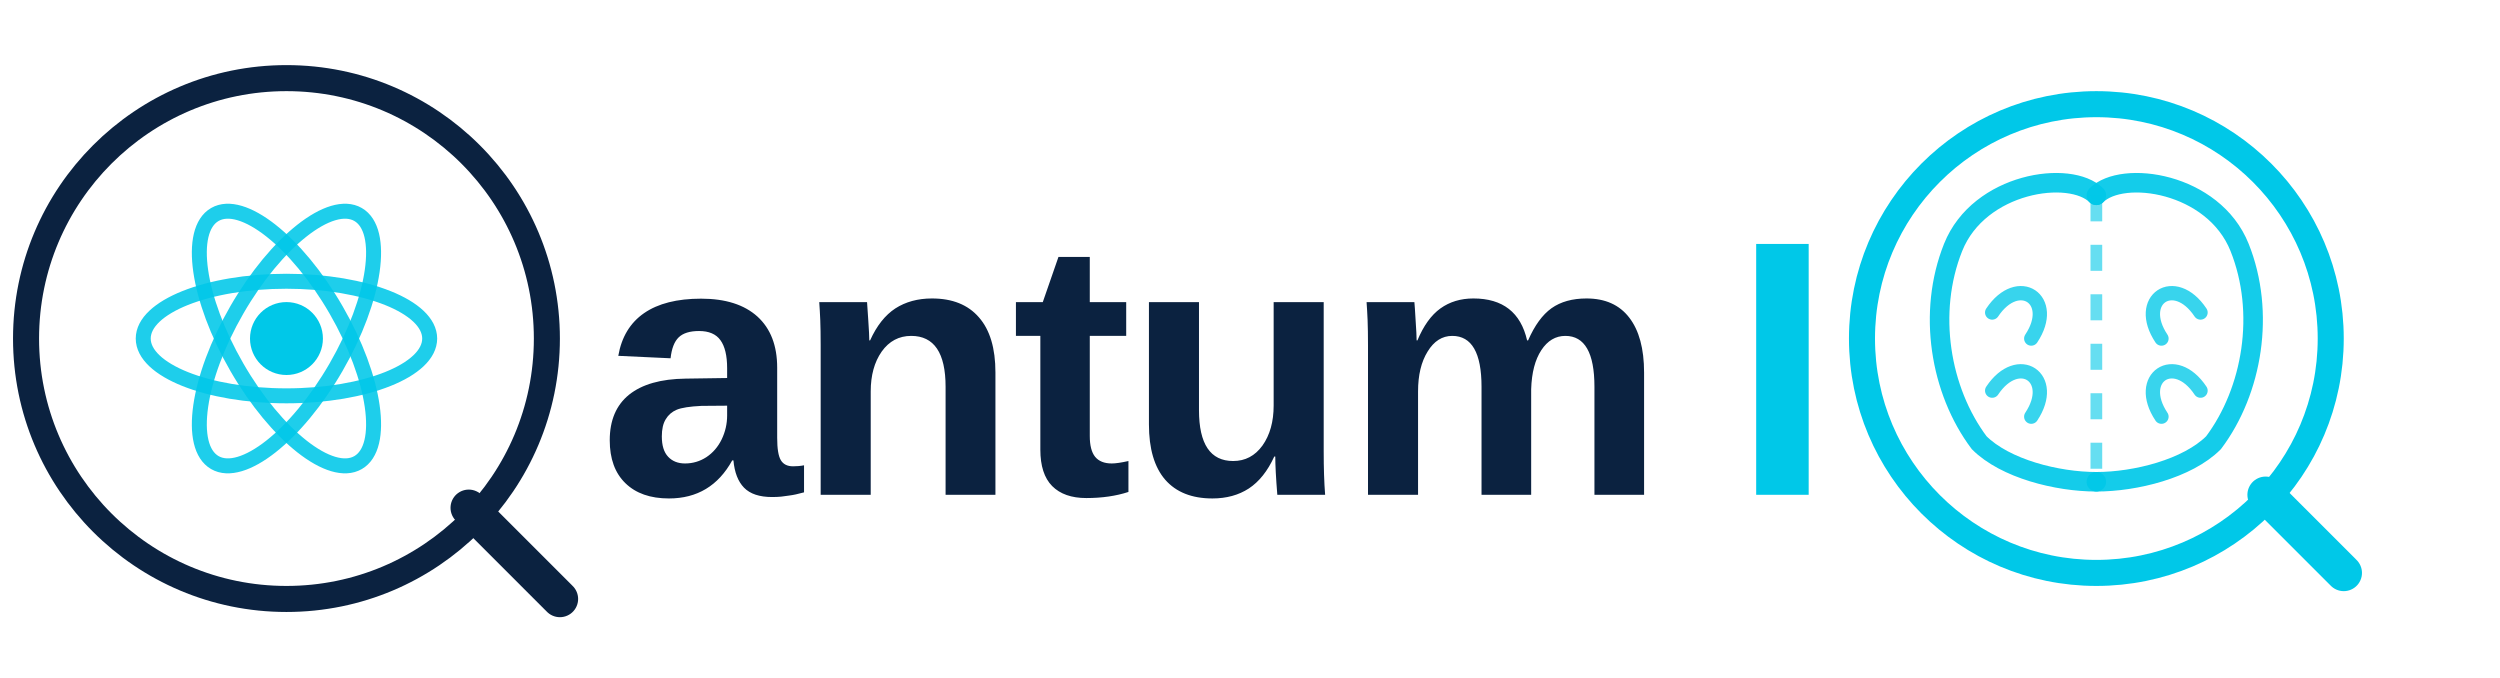
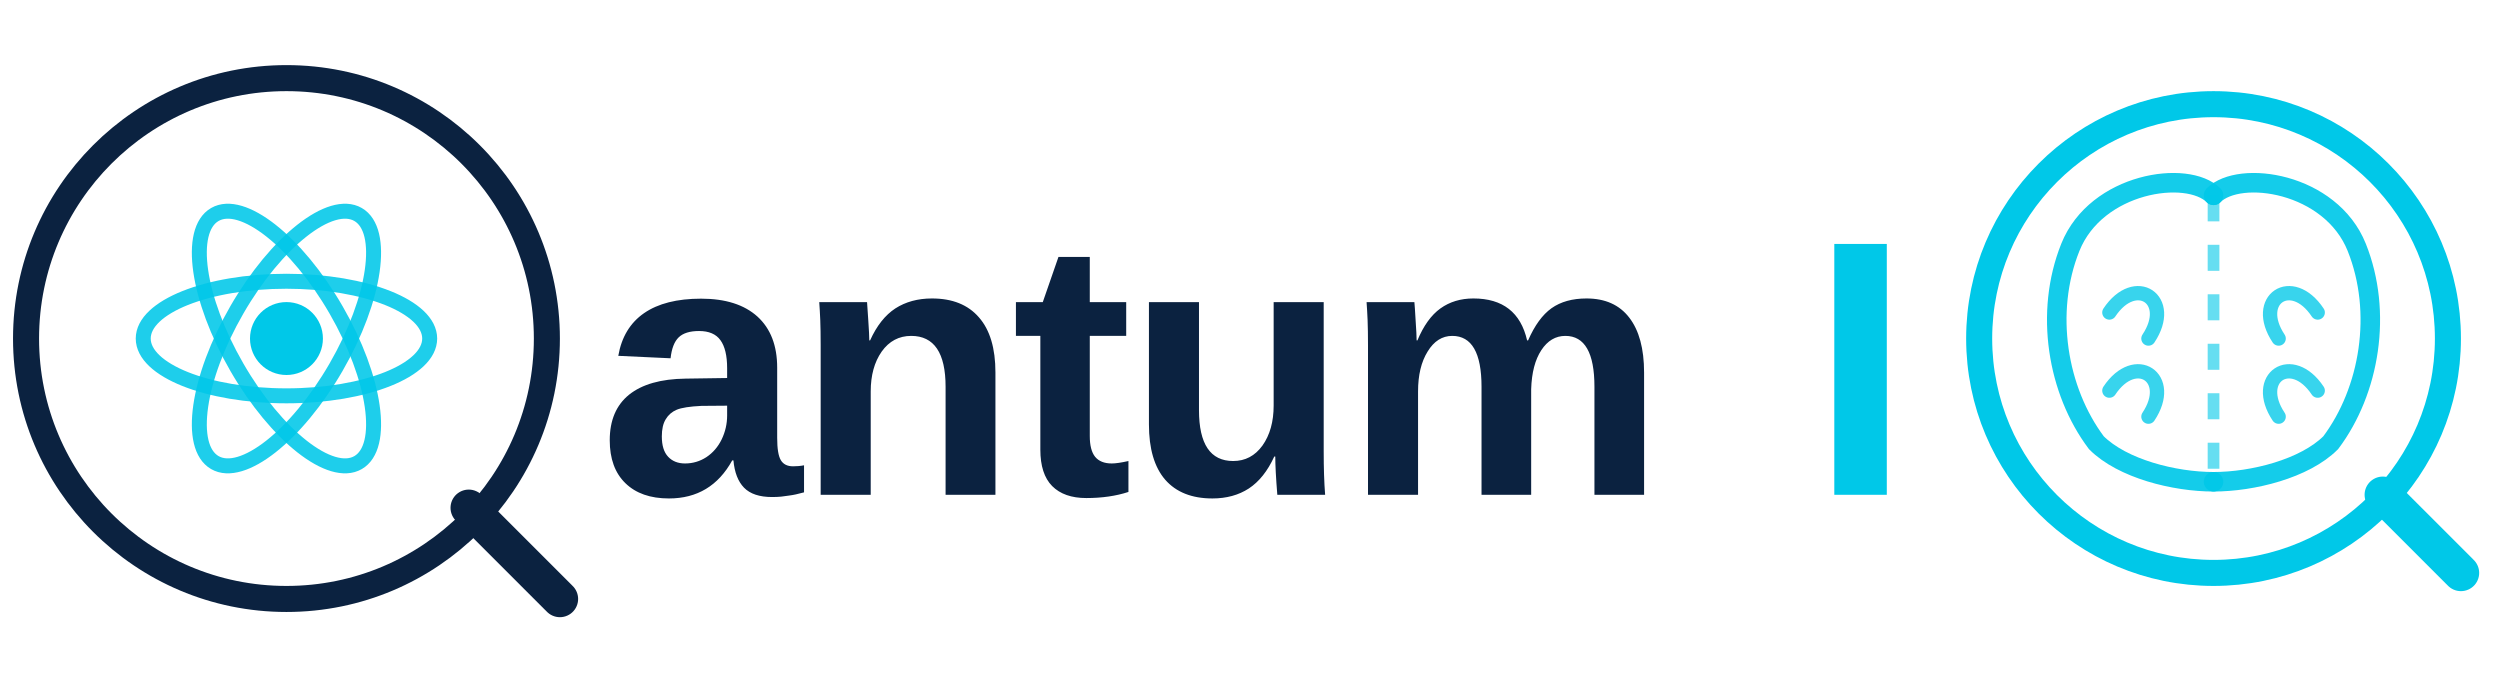
<svg xmlns="http://www.w3.org/2000/svg" viewBox="0 0 192 52" width="192" height="52" role="img" aria-label="QantumIQ — Intelligence at the Quantum Scale">
  <g transform="translate(22,26)">
    <circle r="20" fill="none" stroke="#0B2240" stroke-width="2" />
    <line x1="14" y1="13" x2="21" y2="20" stroke="#0B2240" stroke-width="2.8" stroke-linecap="round" />
    <ellipse rx="11" ry="4.4" fill="none" stroke="#00C8E8" stroke-width="1.15" opacity="0.88" />
    <circle r="1.9" fill="#00C8E8">
      <animateMotion dur="3s" repeatCount="indefinite" begin="0s" path="M11,0 A11,4.4,0,0,1,-11,0 A11,4.4,0,0,1,11,0" />
    </circle>
    <g transform="rotate(60)">
      <ellipse rx="11" ry="4.4" fill="none" stroke="#00C8E8" stroke-width="1.15" opacity="0.88" />
      <circle r="1.9" fill="#00C8E8">
        <animateMotion dur="3s" repeatCount="indefinite" begin="1s" path="M11,0 A11,4.4,0,0,1,-11,0 A11,4.4,0,0,1,11,0" />
      </circle>
    </g>
    <g transform="rotate(-60)">
      <ellipse rx="11" ry="4.4" fill="none" stroke="#00C8E8" stroke-width="1.15" opacity="0.88" />
      <circle r="1.9" fill="#00C8E8">
        <animateMotion dur="3s" repeatCount="indefinite" begin="2s" path="M11,0 A11,4.4,0,0,1,-11,0 A11,4.4,0,0,1,11,0" />
      </circle>
    </g>
    <circle r="2.8" fill="#00C8E8">
      <animate attributeName="r" values="2.8;3.9;2.8" dur="2.2s" repeatCount="indefinite" />
      <animate attributeName="opacity" values="1;0.5;1" dur="2.2s" repeatCount="indefinite" />
    </circle>
  </g>
  <text x="46" y="38" font-family="IBM Plex Sans,Arial,sans-serif" font-weight="700" font-size="28" fill="#0B2240" letter-spacing="-0.5">antum</text>
-   <text x="133" y="38" font-family="IBM Plex Sans,Arial,sans-serif" font-weight="700" font-size="28" fill="#00C8E8" letter-spacing="-0.5">I</text>
-   <g transform="translate(161,26)">
+   <text x="139" y="38" font-family="IBM Plex Sans,Arial,sans-serif" font-weight="700" font-size="28" fill="#00C8E8" letter-spacing="-0.5">I</text>
+   <g transform="translate(170,26)">
    <circle r="18" fill="none" stroke="#00C8E8" stroke-width="2" />
    <line x1="13" y1="12" x2="19" y2="18" stroke="#00C8E8" stroke-width="2.8" stroke-linecap="round" />
    <path d="M0,-11 C-2,-13 -9,-12 -11,-7 C-13,-2 -12,4 -9,8 C-7,10 -3,11 0,11" fill="none" stroke="#00C8E8" stroke-width="1.5" stroke-linecap="round" opacity="0.92" />
    <path d="M0,-11 C2,-13 9,-12 11,-7 C13,-2 12,4 9,8 C7,10 3,11 0,11" fill="none" stroke="#00C8E8" stroke-width="1.5" stroke-linecap="round" opacity="0.92" />
    <line x1="0" y1="-11" x2="0" y2="11" stroke="#00C8E8" stroke-width="0.9" stroke-dasharray="2,1.8" opacity="0.6" />
    <path d="M-8,-2 C-6,-5 -3,-3 -5,0" fill="none" stroke="#00C8E8" stroke-width="1.1" stroke-linecap="round" opacity="0.78" />
    <path d="M-8,4 C-6,1 -3,3 -5,6" fill="none" stroke="#00C8E8" stroke-width="1.1" stroke-linecap="round" opacity="0.78" />
    <path d="M8,-2 C6,-5 3,-3 5,0" fill="none" stroke="#00C8E8" stroke-width="1.1" stroke-linecap="round" opacity="0.78" />
    <path d="M8,4 C6,1 3,3 5,6" fill="none" stroke="#00C8E8" stroke-width="1.1" stroke-linecap="round" opacity="0.78" />
    <circle r="1.5" fill="#00C8E8" opacity="0">
      <animateMotion dur="1.6s" repeatCount="indefinite" begin="0s" path="M-8,-2 C-6,-5 -3,-3 -5,0" />
      <animate attributeName="opacity" values="0;1;0" dur="1.6s" repeatCount="indefinite" begin="0s" />
    </circle>
    <circle r="1.5" fill="#00C8E8" opacity="0">
      <animateMotion dur="1.6s" repeatCount="indefinite" begin="0.4s" path="M8,-2 C6,-5 3,-3 5,0" />
      <animate attributeName="opacity" values="0;1;0" dur="1.6s" repeatCount="indefinite" begin="0.4s" />
    </circle>
    <circle r="1.5" fill="#00C8E8" opacity="0">
      <animateMotion dur="1.6s" repeatCount="indefinite" begin="0.8s" path="M-8,4 C-6,1 -3,3 -5,6" />
      <animate attributeName="opacity" values="0;1;0" dur="1.6s" repeatCount="indefinite" begin="0.8s" />
    </circle>
    <circle r="1.5" fill="#00C8E8" opacity="0">
      <animateMotion dur="1.6s" repeatCount="indefinite" begin="1.2s" path="M8,4 C6,1 3,3 5,6" />
      <animate attributeName="opacity" values="0;1;0" dur="1.6s" repeatCount="indefinite" begin="1.2s" />
    </circle>
    <circle r="18" fill="none" stroke="#00C8E8" stroke-width="1" opacity="0">
      <animate attributeName="r" values="18;24;18" dur="3s" repeatCount="indefinite" />
      <animate attributeName="opacity" values="0;0.28;0" dur="3s" repeatCount="indefinite" />
    </circle>
  </g>
</svg>
